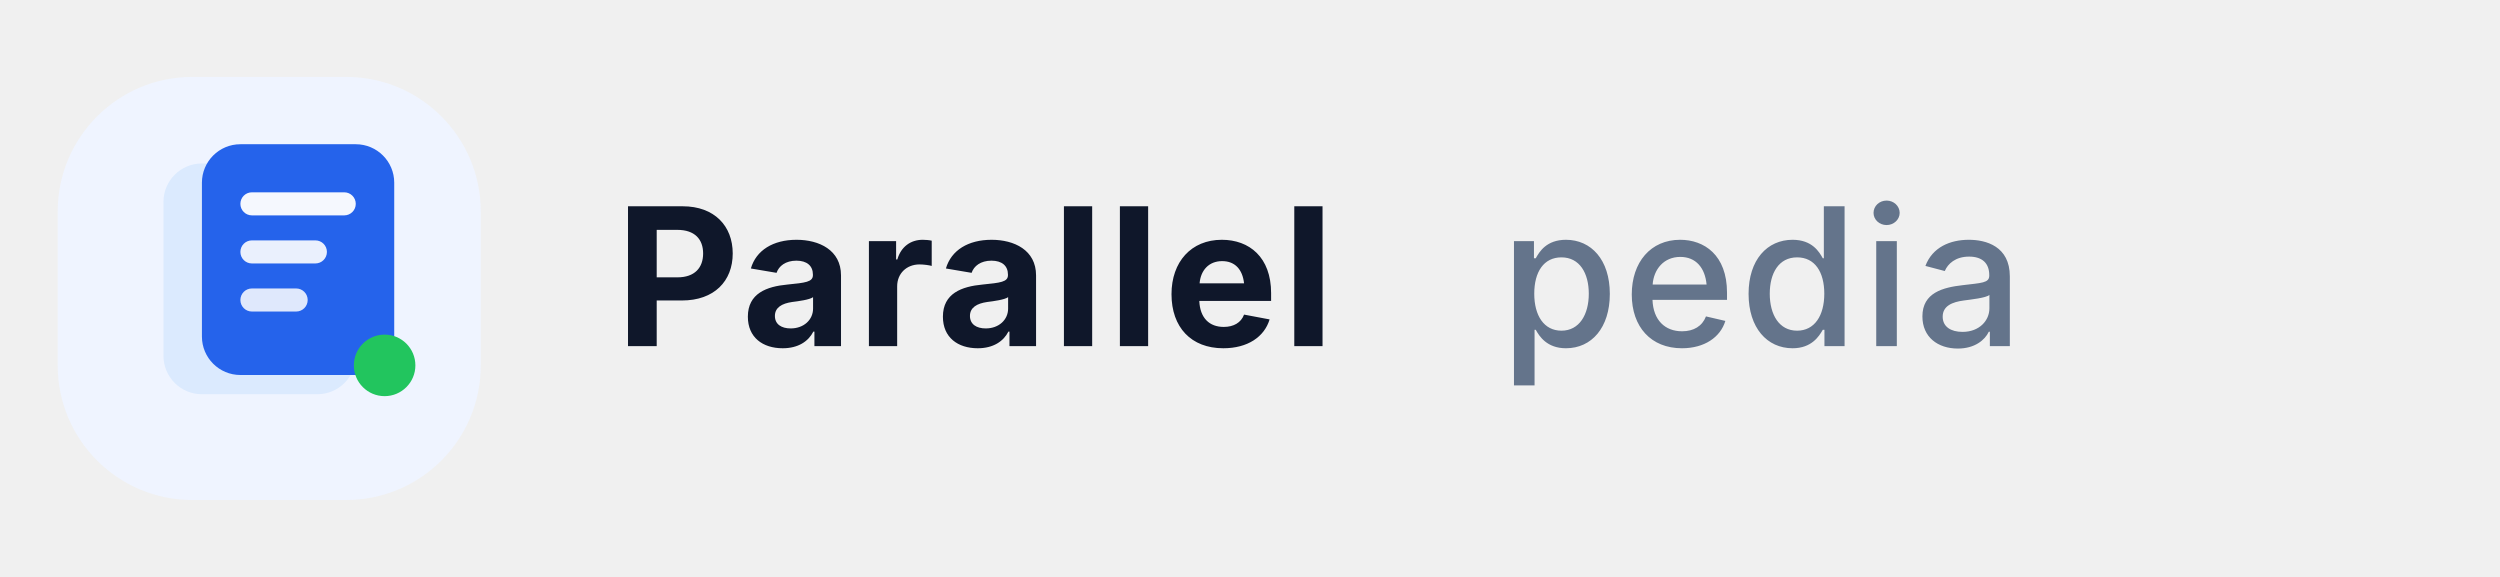
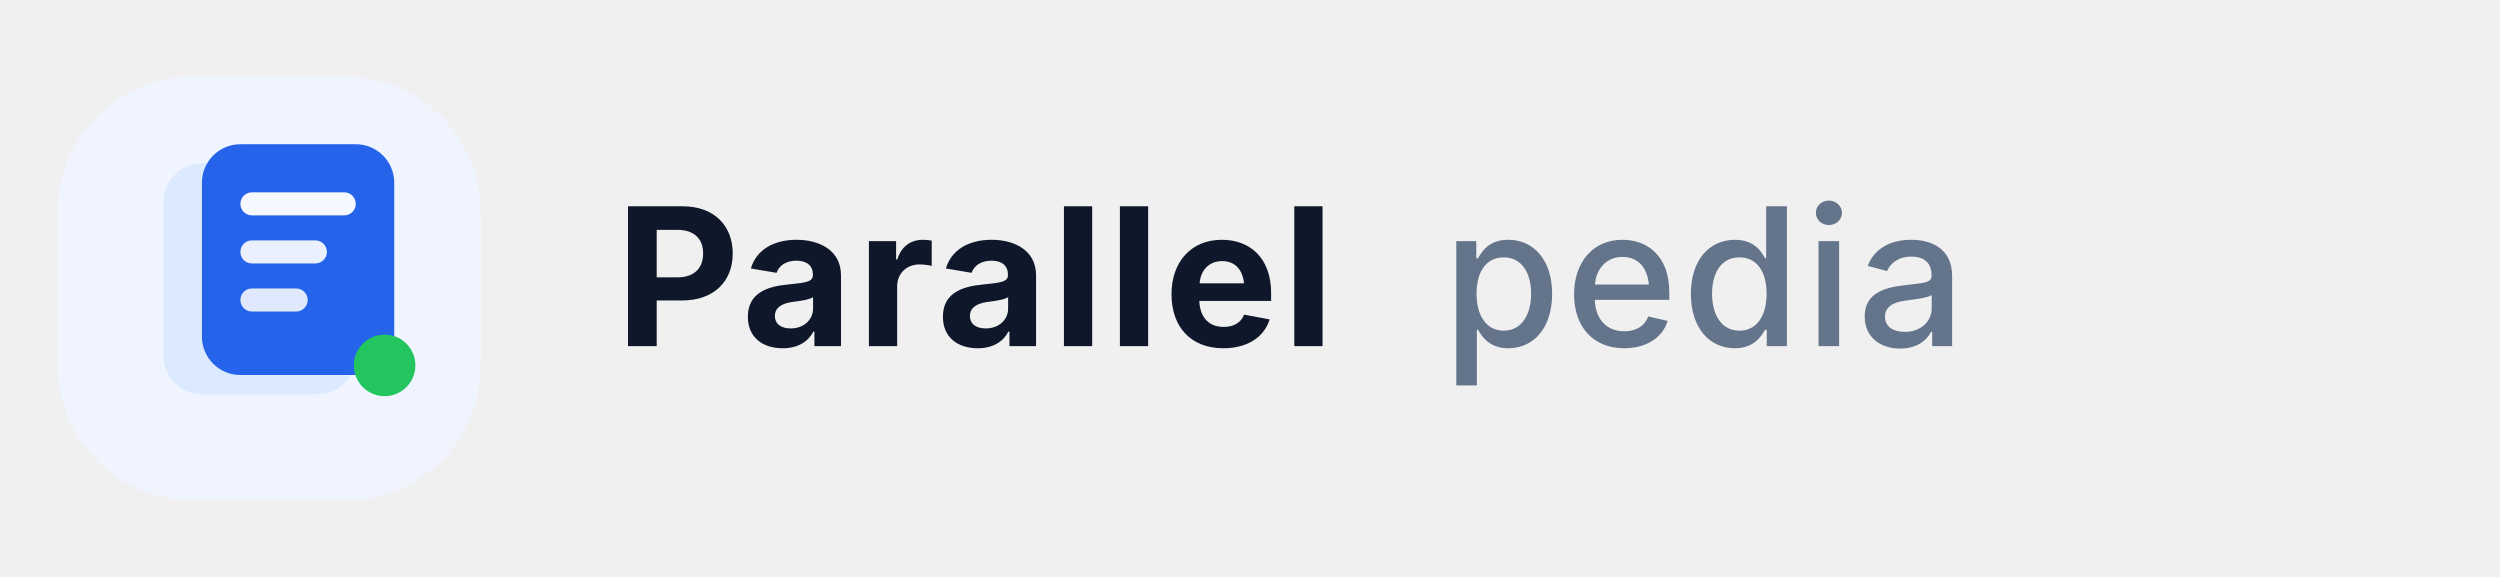
<svg xmlns="http://www.w3.org/2000/svg" width="260" height="60" viewBox="0 0 260 60" fill="none">
  <g transform="translate(6,8)">
    <rect x="0" y="0" width="44" height="44" rx="14" fill="#EFF4FF" />
    <rect x="11" y="9" width="20" height="24" rx="4" fill="#DBEAFE" />
    <rect x="15" y="7" width="20" height="24" rx="4" fill="#2563EB" />
    <rect x="19" y="12" width="12" height="2.4" rx="1.2" fill="white" opacity="0.95" />
    <rect x="19" y="17" width="9" height="2.4" rx="1.2" fill="white" opacity="0.9" />
    <rect x="19" y="22" width="7" height="2.4" rx="1.2" fill="white" opacity="0.85" />
    <circle cx="34" cy="30" r="3.2" fill="#22C55E" />
  </g>
  <g transform="translate(64,18)">
    <text x="0" y="18" font-family="system-ui, -apple-system, BlinkMacSystemFont, 'Segoe UI', sans-serif" font-size="20" font-weight="700" letter-spacing="0.02em" fill="#0F172A">
      Parallel
    </text>
-     <text x="92" y="18" font-family="system-ui, -apple-system, BlinkMacSystemFont, 'Segoe UI', sans-serif" font-size="20" font-weight="500" letter-spacing="0.02em" fill="#64748B">
+     <text x="86" y="18" font-family="system-ui, -apple-system, BlinkMacSystemFont, 'Segoe UI', sans-serif" font-size="20" font-weight="500" letter-spacing="0.02em" fill="#64748B">
      pedia
    </text>
  </g>
</svg>
